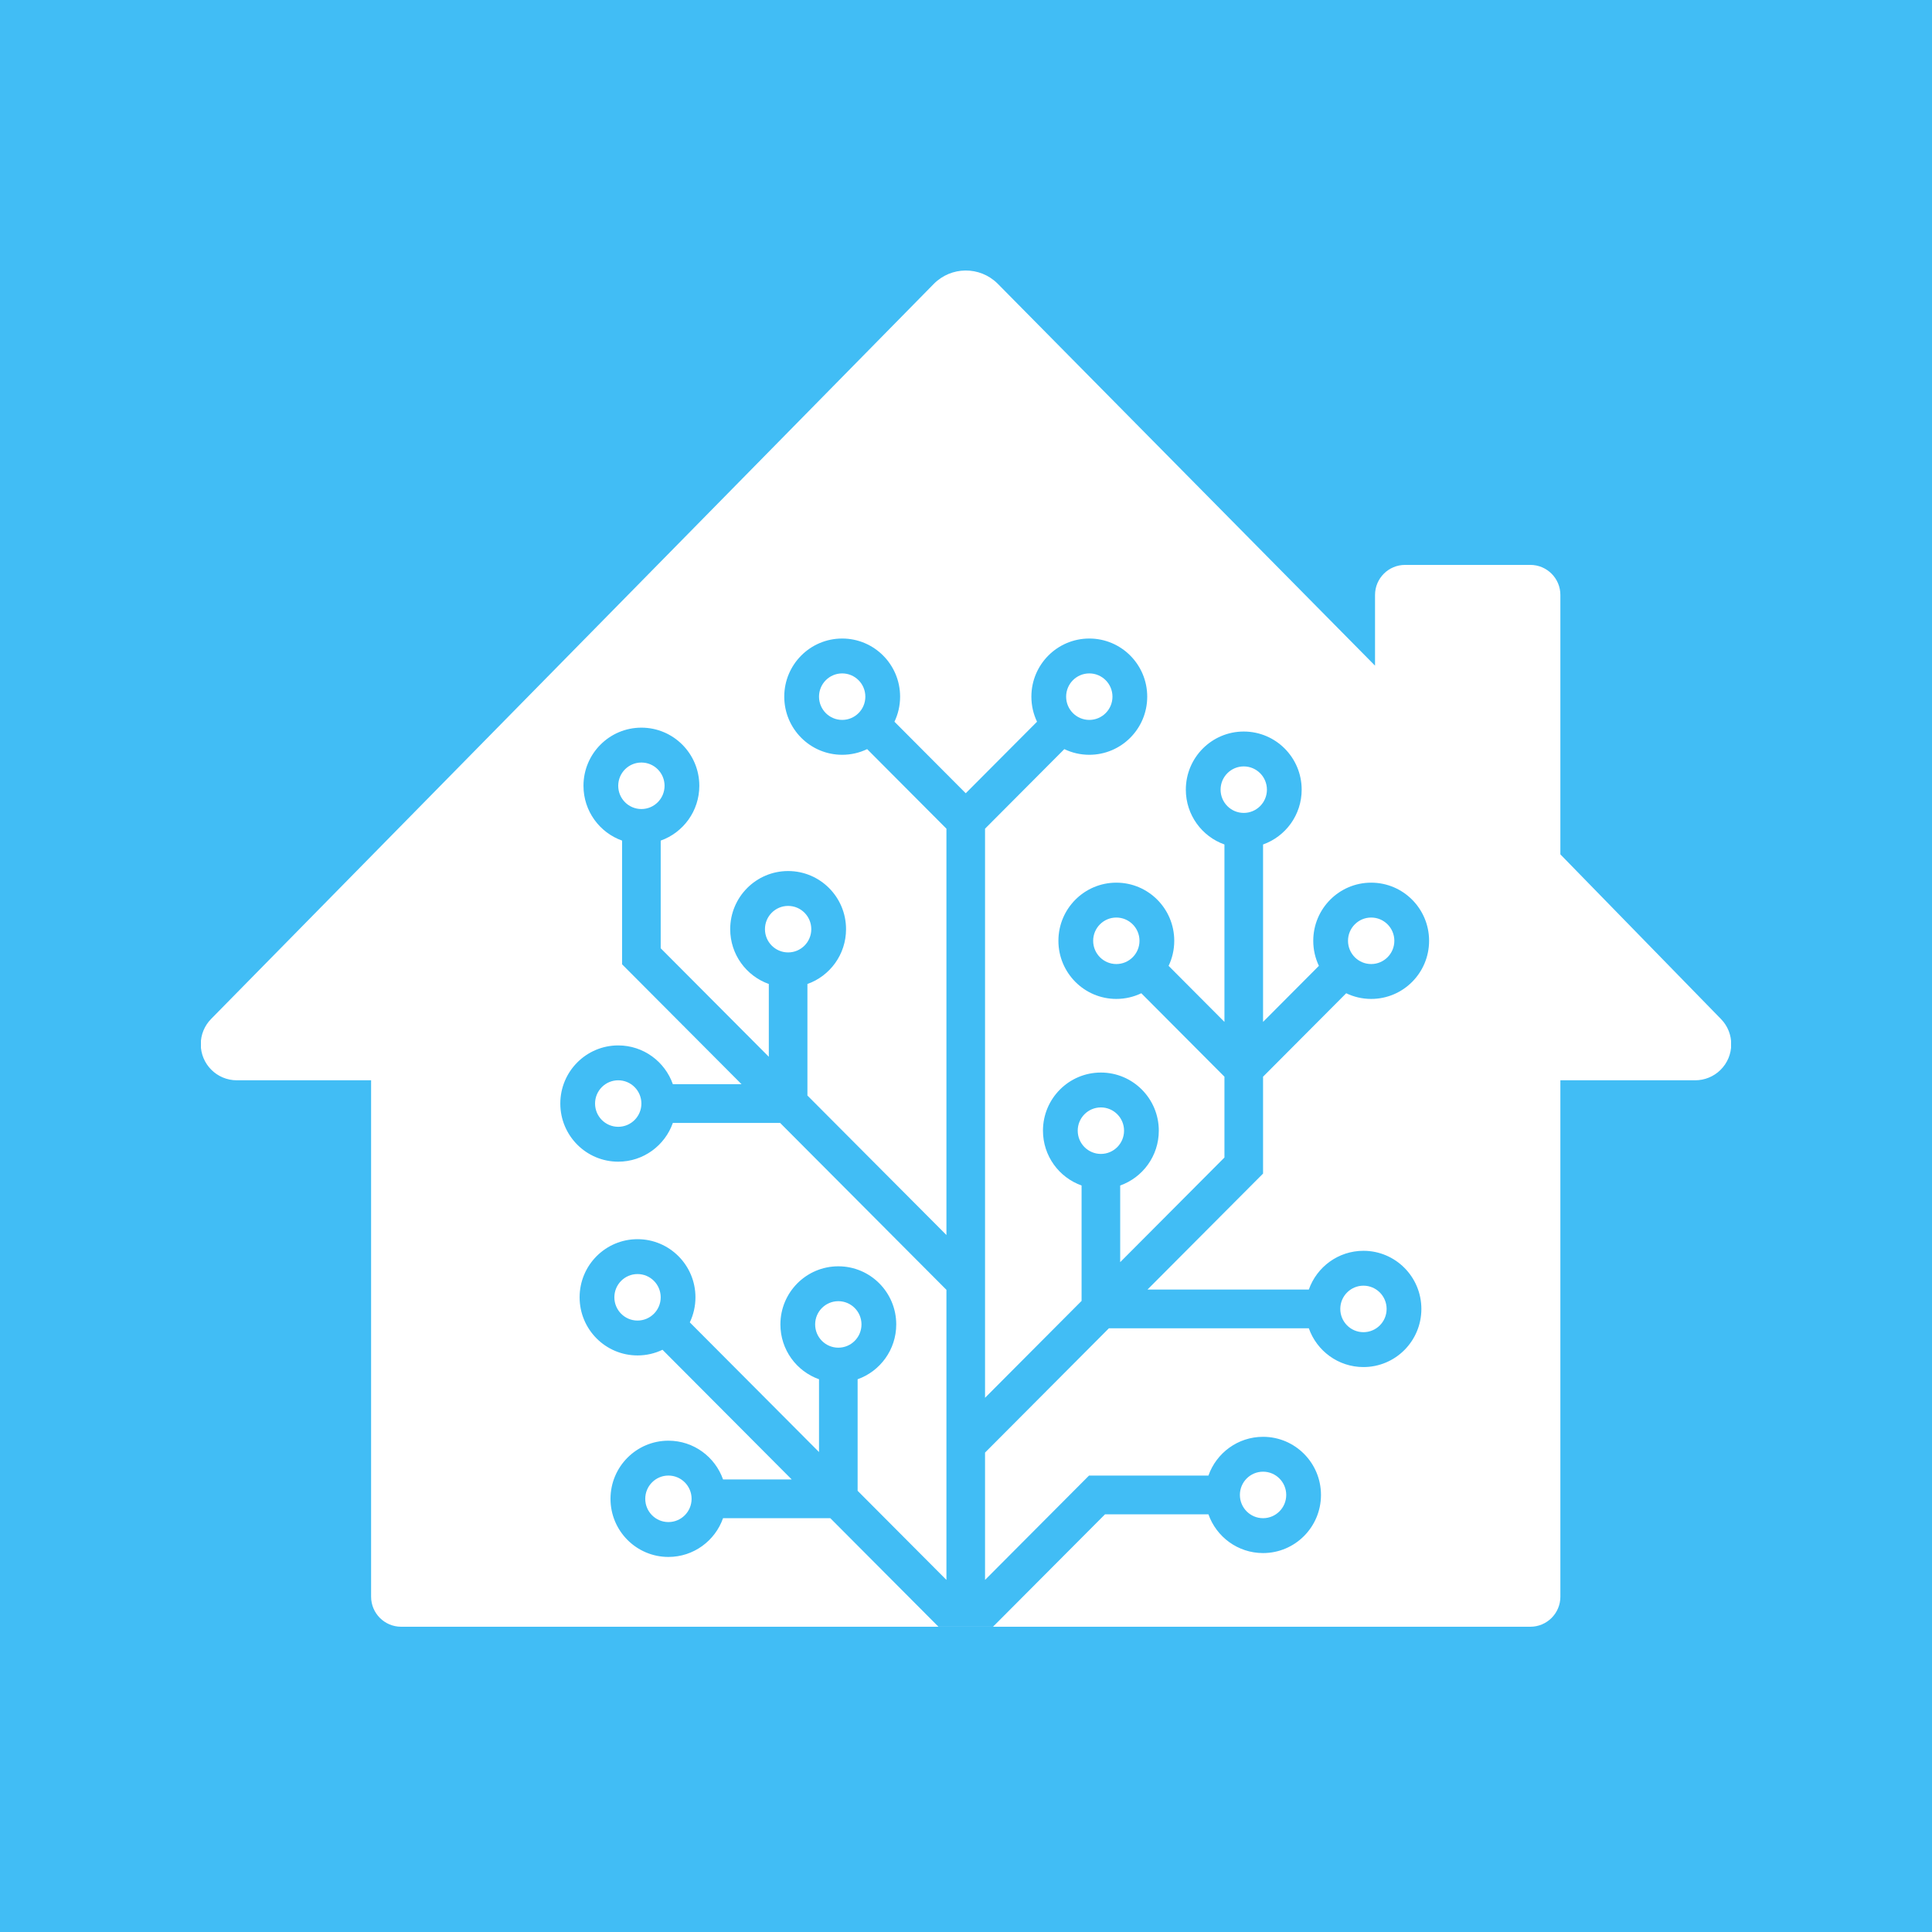
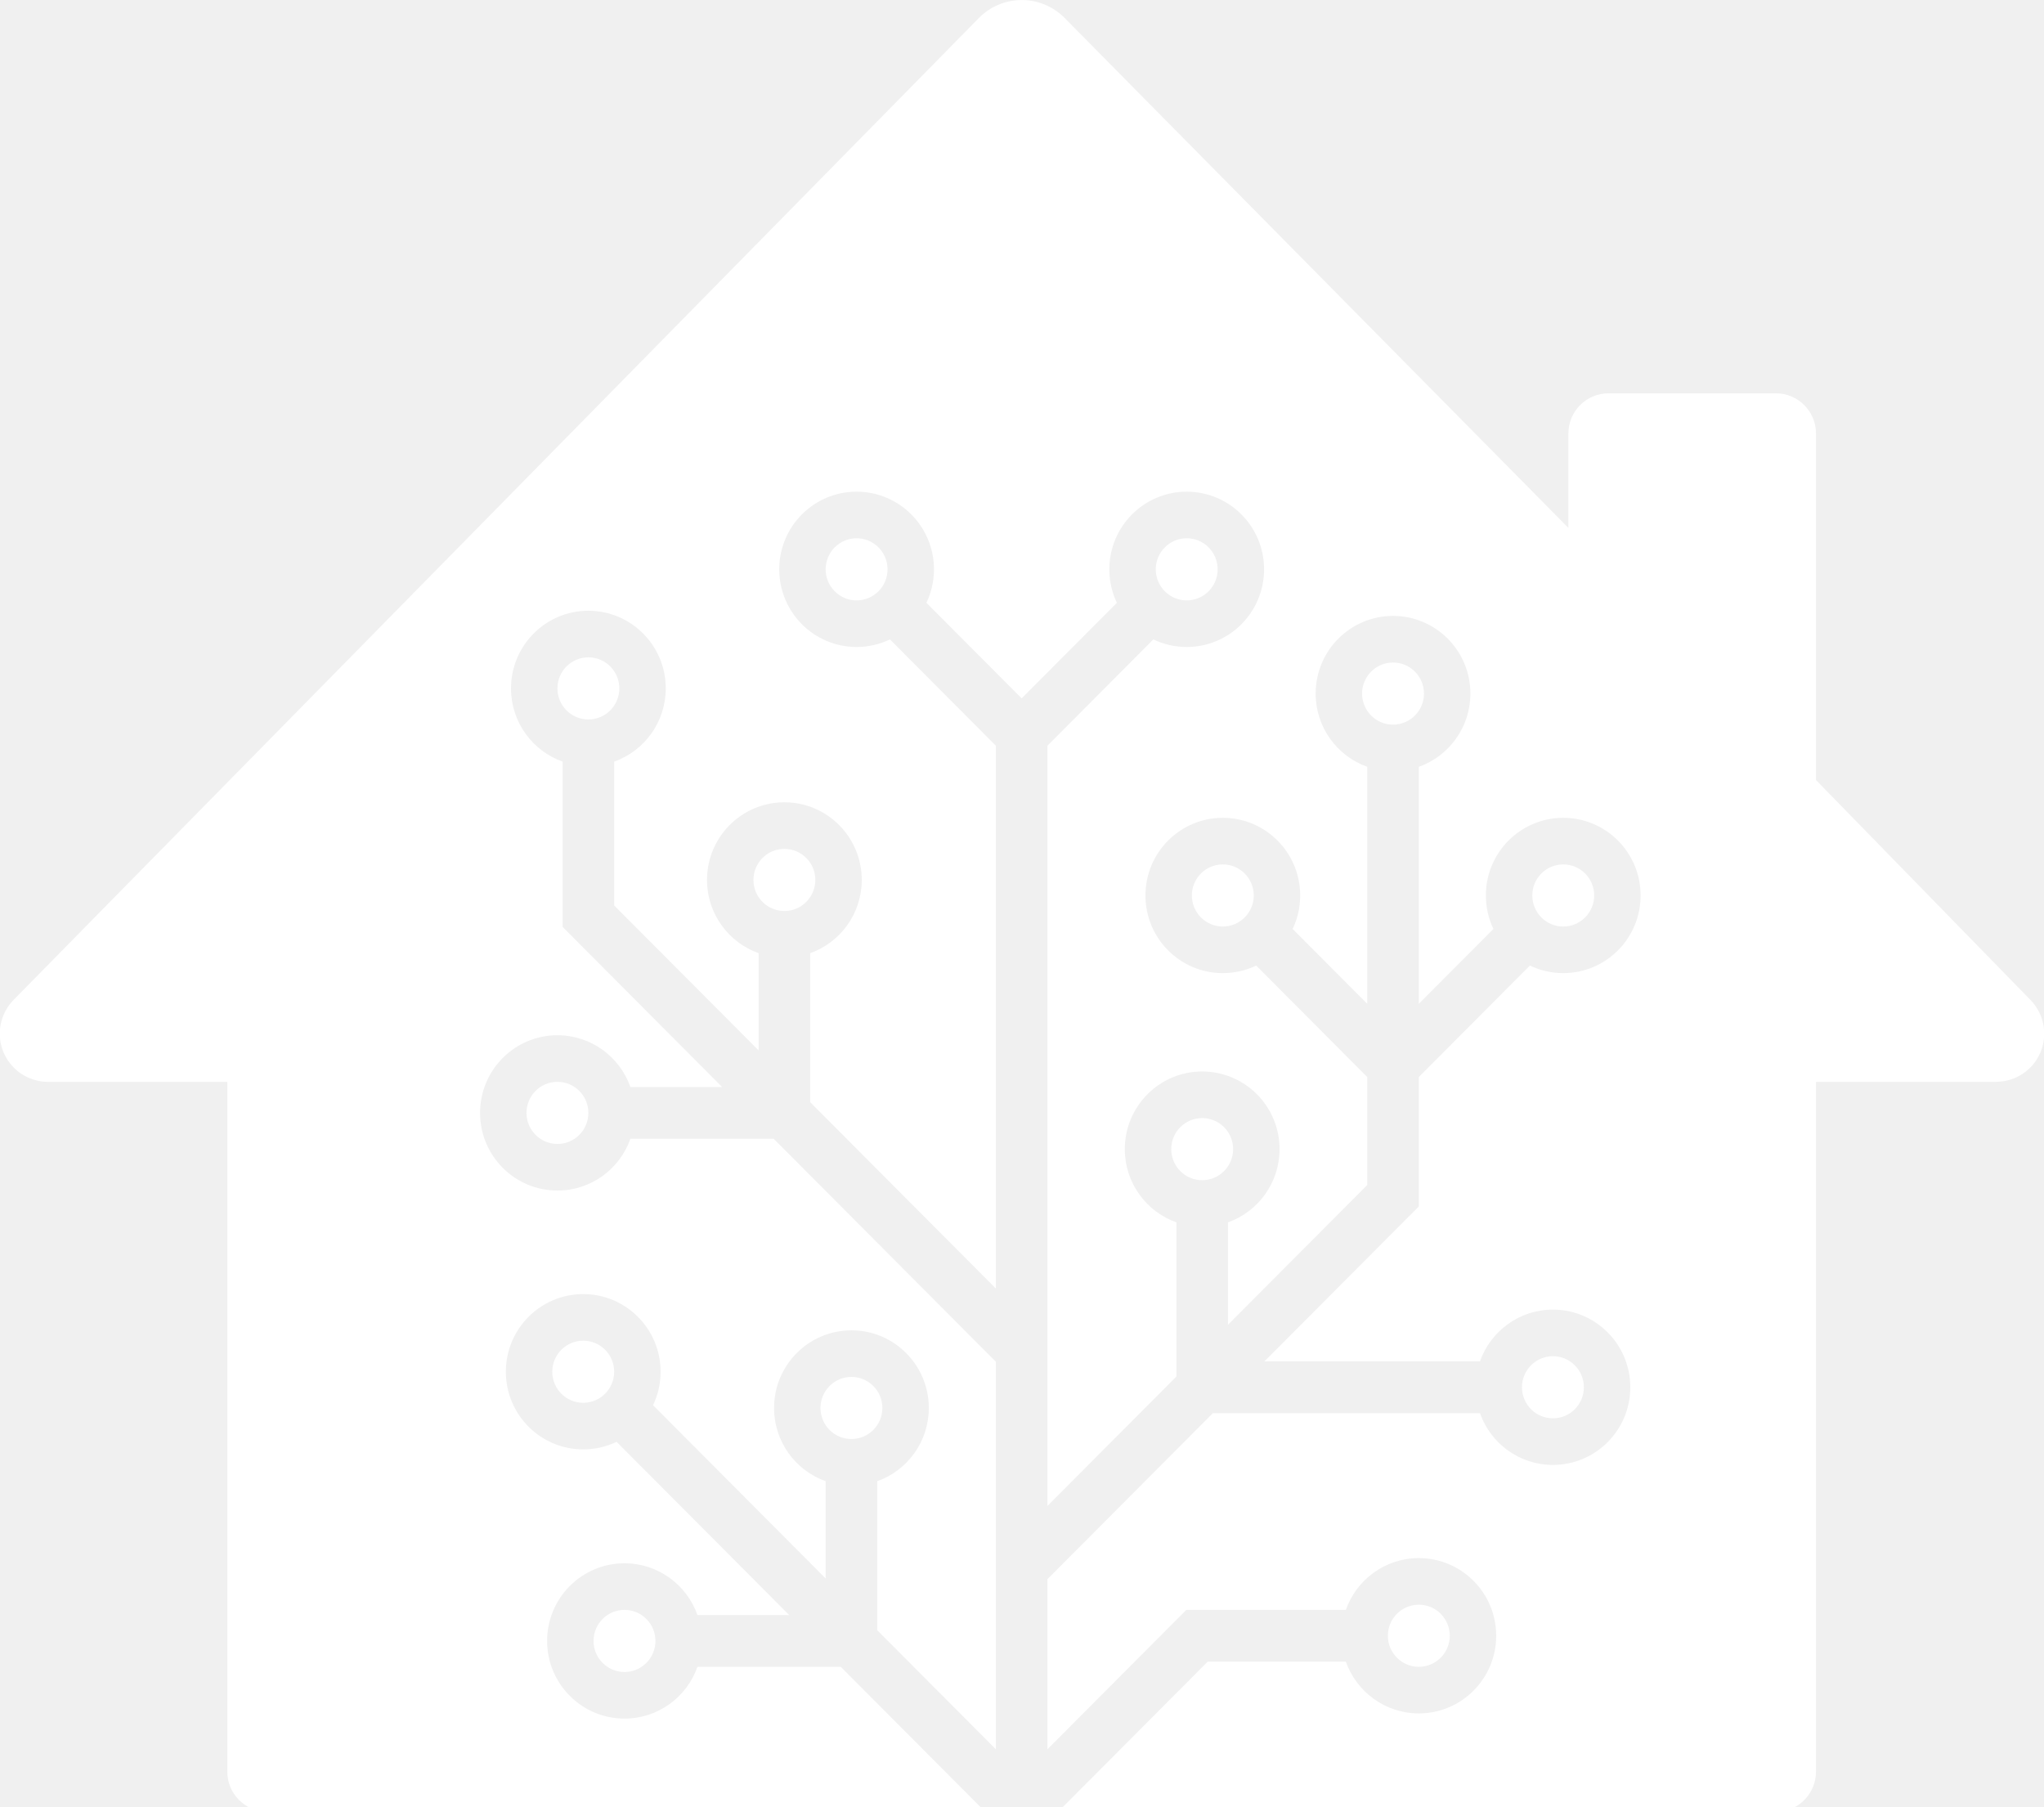
- <svg xmlns="http://www.w3.org/2000/svg" xmlns:xlink="http://www.w3.org/1999/xlink" width="500px" height="500px" viewBox="0 0 500 500" version="1.1">
+ <svg xmlns="http://www.w3.org/2000/svg" xmlns:xlink="http://www.w3.org/1999/xlink" width="396px" height="350px" viewBox="0 0 396 350" version="1.1">
  <defs>
    <path d="M44.041,343.222 L44.041,209.58 L9.288,209.58 L9.288,209.58 C4.134,209.58 -0.045,205.402 -0.045,200.247 C-0.045,197.799 0.917,195.449 2.633,193.704 L189.639,3.497 L189.639,3.497 C194.156,-1.097 201.542,-1.16 206.137,3.357 C206.177,3.397 206.218,3.437 206.257,3.477 L303.858,102.271 L303.858,83.974 L303.858,83.974 C303.858,79.678 307.341,76.196 311.636,76.196 L344.047,76.196 L344.047,76.196 C348.342,76.196 351.825,79.678 351.825,83.974 L351.825,151.112 L393.393,193.73 C396.992,197.42 396.918,203.329 393.228,206.928 C391.485,208.629 389.146,209.58 386.711,209.58 L351.825,209.58 L351.825,343.222 C351.825,347.518 348.342,351 344.047,351 L51.819,351 C47.524,351 44.041,347.518 44.041,343.222 L44.041,343.222 Z M250.434,179.962 C251.371,177.998 251.895,175.799 251.895,173.476 C251.895,165.168 245.184,158.433 236.905,158.433 C228.627,158.433 221.916,165.168 221.916,173.476 C221.916,181.784 228.627,188.52 236.905,188.52 C239.22,188.52 241.411,187.993 243.368,187.053 L264.886,208.649 L264.886,229.567 L237.905,256.645 L237.905,236.805 C243.727,234.74 247.898,229.168 247.898,222.618 C247.898,214.31 241.187,207.574 232.908,207.574 C224.63,207.574 217.919,214.31 217.919,222.618 C217.919,229.168 222.09,234.74 227.912,236.805 L227.912,266.673 L202.929,291.746 L202.929,144.464 L223.448,123.872 C225.405,124.811 227.596,125.338 229.91,125.338 C238.189,125.338 244.9,118.603 244.9,110.294 C244.9,101.986 238.189,95.251 229.91,95.251 C221.632,95.251 214.921,101.986 214.921,110.294 C214.921,112.617 215.445,114.816 216.382,116.78 L197.933,135.295 L179.484,116.78 C180.421,114.816 180.945,112.617 180.945,110.294 C180.945,101.986 174.234,95.251 165.955,95.251 C157.677,95.251 150.966,101.986 150.966,110.294 C150.966,118.603 157.677,125.338 165.955,125.338 C168.27,125.338 170.461,124.811 172.418,123.872 L192.936,144.464 L192.936,249.624 L156.962,213.52 L156.962,184.655 C162.784,182.59 166.955,177.018 166.955,170.468 C166.955,162.159 160.244,155.424 151.965,155.424 C143.687,155.424 136.976,162.159 136.976,170.468 C136.976,177.018 141.147,182.59 146.969,184.655 L146.969,203.492 L118.989,175.411 L118.989,147.548 C124.81,145.483 128.982,139.911 128.982,133.361 C128.982,125.053 122.271,118.317 113.992,118.317 C105.714,118.317 99.003,125.053 99.003,133.361 C99.003,139.911 103.174,145.483 108.996,147.548 L108.996,179.565 L139.903,210.583 L122.133,210.583 C120.075,204.74 114.523,200.554 107.996,200.554 C99.718,200.554 93.007,207.289 93.007,215.597 C93.007,223.906 99.718,230.641 107.996,230.641 C114.523,230.641 120.075,226.455 122.133,220.612 L149.896,220.612 L192.936,263.807 L192.936,338.881 L169.953,315.815 L169.953,286.949 C175.775,284.884 179.946,279.312 179.946,272.762 C179.946,264.454 173.235,257.719 164.956,257.719 C156.678,257.719 149.967,264.454 149.967,272.762 C149.967,279.312 154.138,284.884 159.96,286.949 L159.96,305.786 L126.521,272.228 C127.458,270.264 127.982,268.064 127.982,265.742 C127.982,257.434 121.271,250.699 112.993,250.699 C104.714,250.699 98.003,257.434 98.003,265.742 C98.003,274.05 104.714,280.785 112.993,280.785 C115.307,280.785 117.499,280.259 119.455,279.319 L152.894,312.878 L135.124,312.878 C133.066,307.035 127.514,302.849 120.987,302.849 C112.709,302.849 105.998,309.584 105.998,317.892 C105.998,326.2 112.709,332.935 120.987,332.935 C127.514,332.935 133.066,328.749 135.124,322.906 L162.887,322.906 L190.867,350.987 L204.999,350.987 L233.979,321.904 L260.742,321.904 C262.8,327.746 268.352,331.932 274.879,331.932 C283.157,331.932 289.868,325.197 289.868,316.889 C289.868,308.581 283.157,301.846 274.879,301.846 C268.352,301.846 262.8,306.032 260.742,311.875 L229.839,311.875 L202.929,338.881 L202.929,305.929 L234.978,273.765 L286.724,273.765 C288.782,279.608 294.334,283.794 300.86,283.794 C309.139,283.794 315.85,277.059 315.85,268.751 C315.85,260.442 309.139,253.707 300.86,253.707 C294.334,253.707 288.782,257.893 286.724,263.736 L244.971,263.736 L274.879,233.721 L274.879,208.649 L296.396,187.053 C298.353,187.993 300.545,188.52 302.859,188.52 C311.137,188.52 317.848,181.784 317.848,173.476 C317.848,165.168 311.137,158.433 302.859,158.433 C294.581,158.433 287.87,165.168 287.87,173.476 C287.87,175.799 288.394,177.998 289.33,179.962 L274.879,194.466 L274.879,148.551 C280.701,146.486 284.872,140.914 284.872,134.364 C284.872,126.055 278.161,119.32 269.882,119.32 C261.604,119.32 254.893,126.055 254.893,134.364 C254.893,140.914 259.064,146.486 264.886,148.551 L264.886,194.466 L250.434,179.962 Z M120.987,323.909 C117.676,323.909 114.991,321.215 114.991,317.892 C114.991,314.569 117.676,311.875 120.987,311.875 C124.299,311.875 126.983,314.569 126.983,317.892 C126.983,321.215 124.299,323.909 120.987,323.909 Z M164.956,278.779 C161.645,278.779 158.96,276.085 158.96,272.762 C158.96,269.439 161.645,266.745 164.956,266.745 C168.268,266.745 170.952,269.439 170.952,272.762 C170.952,276.085 168.268,278.779 164.956,278.779 Z M112.993,271.759 C109.681,271.759 106.997,269.065 106.997,265.742 C106.997,262.419 109.681,259.725 112.993,259.725 C116.304,259.725 118.989,262.419 118.989,265.742 C118.989,269.065 116.304,271.759 112.993,271.759 Z M107.996,221.615 C104.685,221.615 102.001,218.921 102.001,215.597 C102.001,212.274 104.685,209.58 107.996,209.58 C111.308,209.58 113.992,212.274 113.992,215.597 C113.992,218.921 111.308,221.615 107.996,221.615 Z M232.908,228.635 C229.597,228.635 226.913,225.941 226.913,222.618 C226.913,219.294 229.597,216.6 232.908,216.6 C236.22,216.6 238.904,219.294 238.904,222.618 C238.904,225.941 236.22,228.635 232.908,228.635 Z M300.86,274.768 C297.549,274.768 294.865,272.074 294.865,268.751 C294.865,265.427 297.549,262.733 300.86,262.733 C304.172,262.733 306.856,265.427 306.856,268.751 C306.856,272.074 304.172,274.768 300.86,274.768 Z M274.879,322.906 C271.567,322.906 268.883,320.212 268.883,316.889 C268.883,313.566 271.567,310.872 274.879,310.872 C278.19,310.872 280.875,313.566 280.875,316.889 C280.875,320.212 278.19,322.906 274.879,322.906 Z M302.859,179.494 C299.548,179.494 296.863,176.799 296.863,173.476 C296.863,170.153 299.548,167.459 302.859,167.459 C306.17,167.459 308.855,170.153 308.855,173.476 C308.855,176.799 306.17,179.494 302.859,179.494 Z M269.882,140.381 C266.571,140.381 263.886,137.687 263.886,134.364 C263.886,131.04 266.571,128.346 269.882,128.346 C273.194,128.346 275.878,131.04 275.878,134.364 C275.878,137.687 273.194,140.381 269.882,140.381 Z M229.91,116.312 C226.599,116.312 223.915,113.618 223.915,110.294 C223.915,106.971 226.599,104.277 229.91,104.277 C233.222,104.277 235.906,106.971 235.906,110.294 C235.906,113.618 233.222,116.312 229.91,116.312 Z M165.955,116.312 C162.644,116.312 159.96,113.618 159.96,110.294 C159.96,106.971 162.644,104.277 165.955,104.277 C169.267,104.277 171.951,106.971 171.951,110.294 C171.951,113.618 169.267,116.312 165.955,116.312 Z M113.992,139.378 C110.681,139.378 107.996,136.684 107.996,133.361 C107.996,130.037 110.681,127.343 113.992,127.343 C117.303,127.343 119.988,130.037 119.988,133.361 C119.988,136.684 117.303,139.378 113.992,139.378 Z M151.965,176.485 C148.654,176.485 145.97,173.791 145.97,170.468 C145.97,167.144 148.654,164.45 151.965,164.45 C155.277,164.45 157.961,167.144 157.961,170.468 C157.961,173.791 155.277,176.485 151.965,176.485 Z M236.905,179.494 C233.594,179.494 230.91,176.799 230.91,173.476 C230.91,170.153 233.594,167.459 236.905,167.459 C240.217,167.459 242.901,170.153 242.901,173.476 C242.901,176.799 240.217,179.494 236.905,179.494 Z" id="path-1" />
  </defs>
  <g id="Page-1" stroke="none" stroke-width="1" fill="none" fill-rule="evenodd">
-     <g id="logo">
-       <g id="fill/blue" fill="#41BDF5">
-         <rect id="Rectangle-2" x="0" y="0" width="500" height="500" />
-       </g>
-       <g id="house-with-large-tree" transform="translate(52, 70)">
+     <g id="logo-white">
+       <g id="house-with-large-tree">
        <mask id="mask-2" fill="white">
          <use xlink:href="#path-1" />
        </mask>
        <g id="large-tree" fill-rule="nonzero" />
        <g id="fill/white" mask="url(#mask-2)" fill-rule="evenodd" fill="#FFFFFF">
          <rect id="Rectangle-2" x="0" y="0" width="396" height="351" />
        </g>
      </g>
    </g>
  </g>
</svg>
